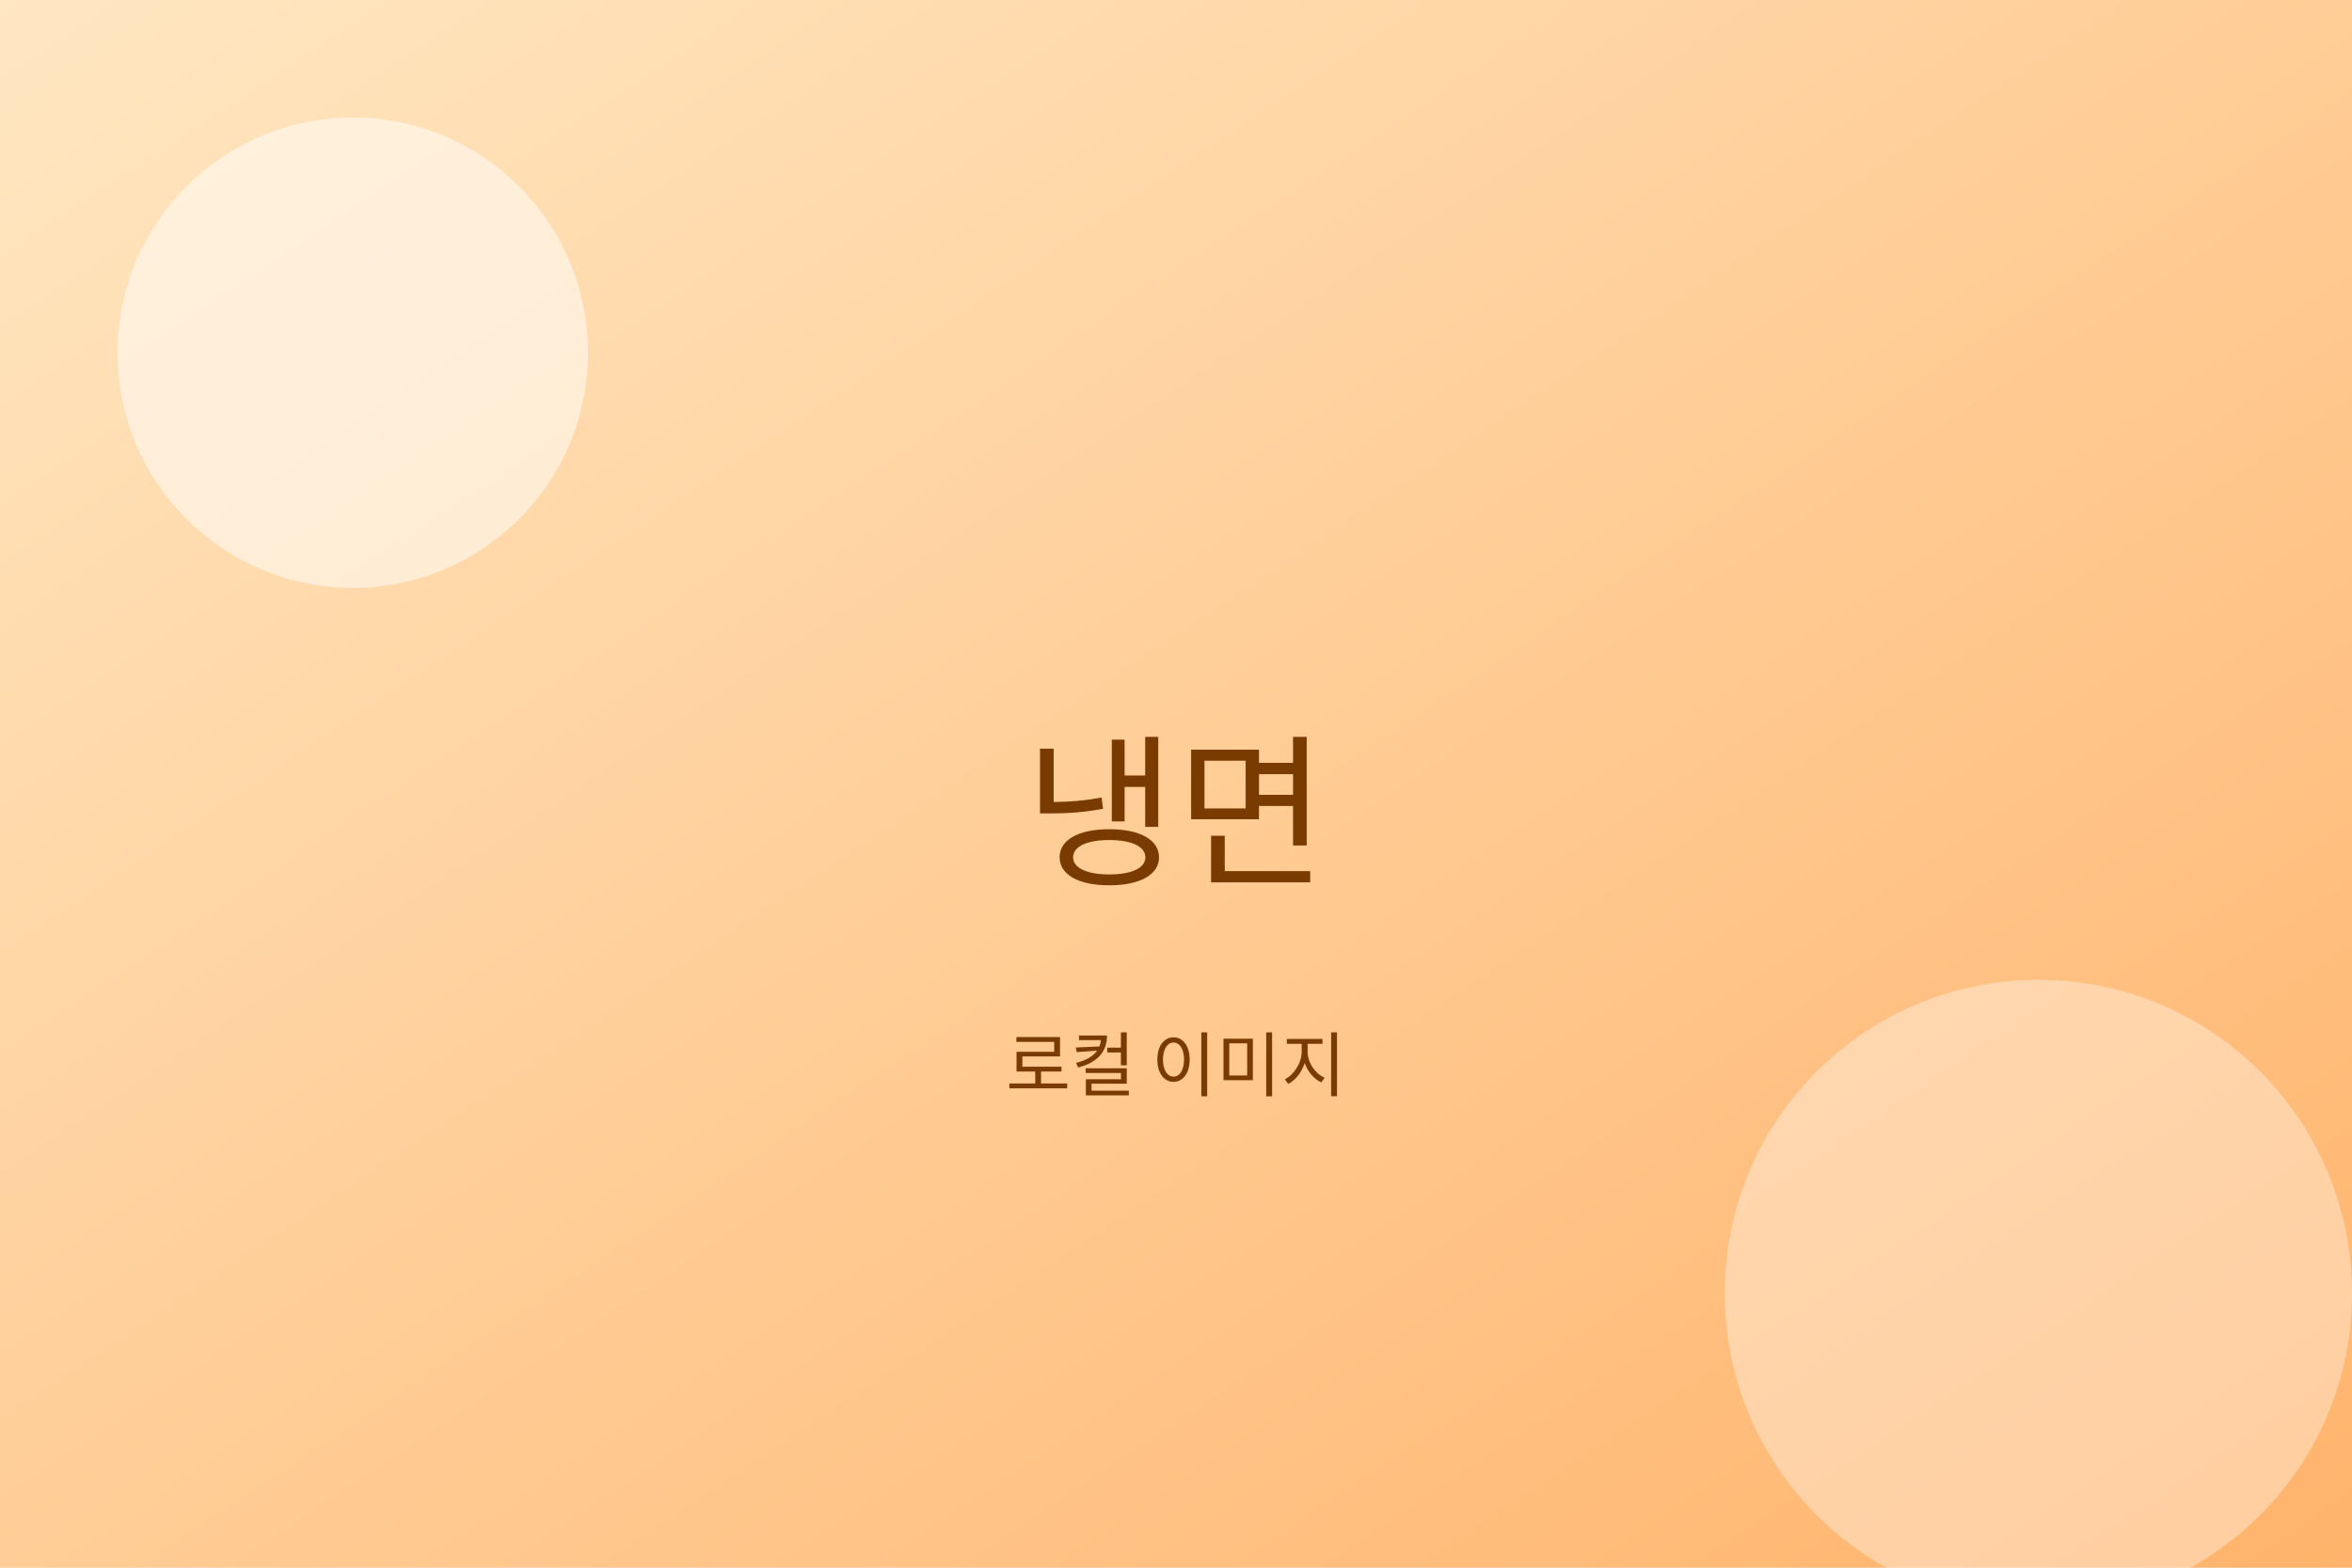
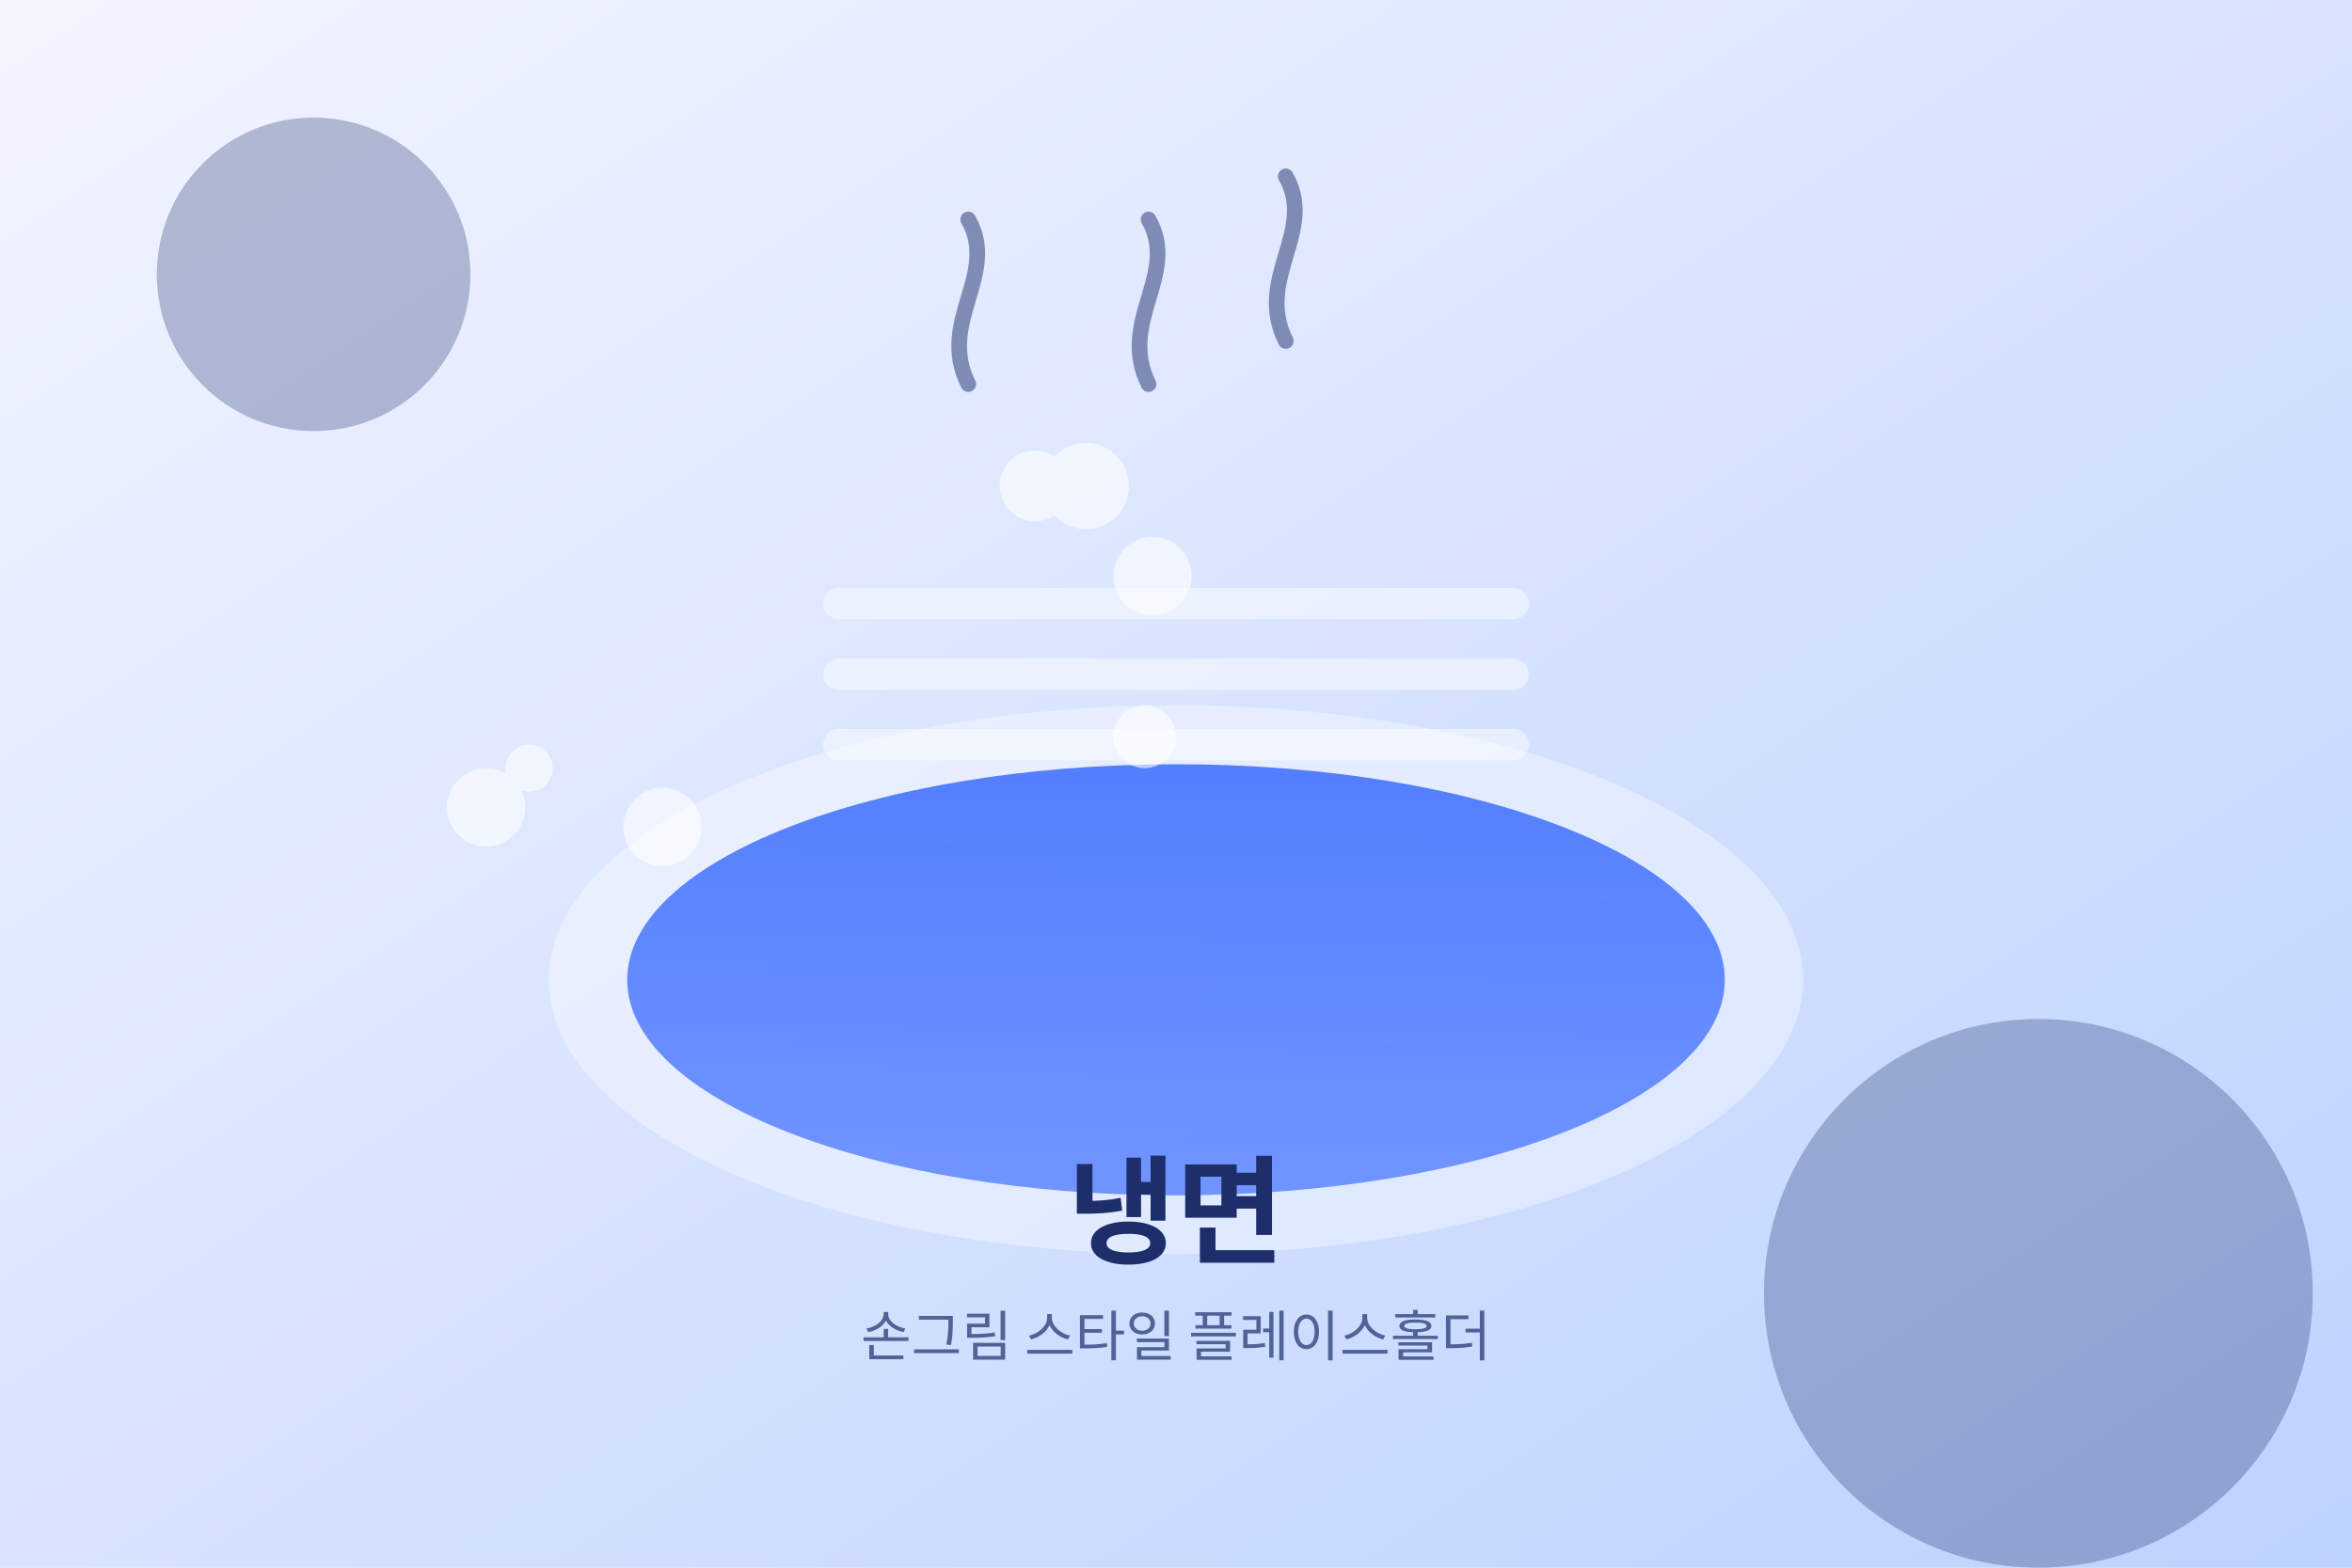
<svg xmlns="http://www.w3.org/2000/svg" width="600" height="400" viewBox="0 0 600 400">
  <defs>
    <linearGradient id="bg" x1="0" y1="0" x2="1" y2="1">
-       <stop offset="0%" stop-color="#ffe7c2" />
-       <stop offset="100%" stop-color="#ffb36b" />
+       <stop offset="0%" stop-color="#f3f5ff" />
+       <stop offset="100%" stop-color="#bcd2ff" />
+     </linearGradient>
+     <linearGradient id="food" x1="0" y1="0" x2="0" y2="1">
+       <stop offset="0%" stop-color="#4b78ff" stop-opacity="0.95" />
+       <stop offset="100%" stop-color="#4b78ff" stop-opacity="0.75" />
    </linearGradient>
  </defs>
  <rect width="100%" height="100%" fill="url(#bg)" />
-   <circle cx="90" cy="90" r="60" fill="rgba(255,255,255,0.5)" />
-   <circle cx="520" cy="330" r="80" fill="rgba(255,255,255,0.35)" />
-   <text x="50%" y="52%" dominant-baseline="middle" text-anchor="middle" font-size="42" font-family="Pretendard, 'Apple SD Gothic Neo', sans-serif" fill="#7a3b00">냉면</text>
-   <text x="50%" y="68%" dominant-baseline="middle" text-anchor="middle" font-size="18" font-family="Pretendard, 'Apple SD Gothic Neo', sans-serif" fill="#7a3b00">로컬 이미지</text>
+   <g opacity="0.3" fill="#1d2e6b">
+     <circle cx="80" cy="70" r="40" />
+     <circle cx="520" cy="330" r="70" />
+   </g>
+   <g fill="none" stroke="#1d2e6b" stroke-width="4" stroke-linecap="round" opacity="0.5">
+     <path d="M247 98 c -8 -16 8 -28 0 -42" />
+     <path d="M293 98 c -8 -16 8 -28 0 -42" />
+     <path d="M328 87 c -8 -16 8 -28 0 -42" />
+   </g>
+   <ellipse cx="300" cy="250" rx="160" ry="70" fill="#ffffff" opacity="0.35" />
+   <ellipse cx="300" cy="250" rx="140" ry="55" fill="url(#food)" />
+   <rect x="210" y="150" width="180" height="8" rx="4" fill="#ffffff" opacity="0.45" />
+   <rect x="210" y="168" width="180" height="8" rx="4" fill="#ffffff" opacity="0.45" />
+   <rect x="210" y="186" width="180" height="8" rx="4" fill="#ffffff" opacity="0.45" />
+   <g fill="#ffffff" opacity="0.6">
+     <circle cx="169" cy="211" r="10" />
+     <circle cx="124" cy="206" r="10" />
+     <circle cx="135" cy="196" r="6" />
+     <circle cx="264" cy="124" r="9" />
+     <circle cx="292" cy="188" r="8" />
+     <circle cx="277" cy="124" r="11" />
+     <circle cx="294" cy="147" r="10" />
+   </g>
+   <g font-family="Pretendard, 'Apple SD Gothic Neo', sans-serif" text-anchor="middle">
+     <text x="300" y="320" font-size="30" fill="#1d2e6b" font-weight="700">냉면</text>
+     <text x="300" y="346" font-size="14" fill="#1d2e6b" opacity="0.7">손그림 스타일 플레이스홀더</text>
+   </g>
</svg>
